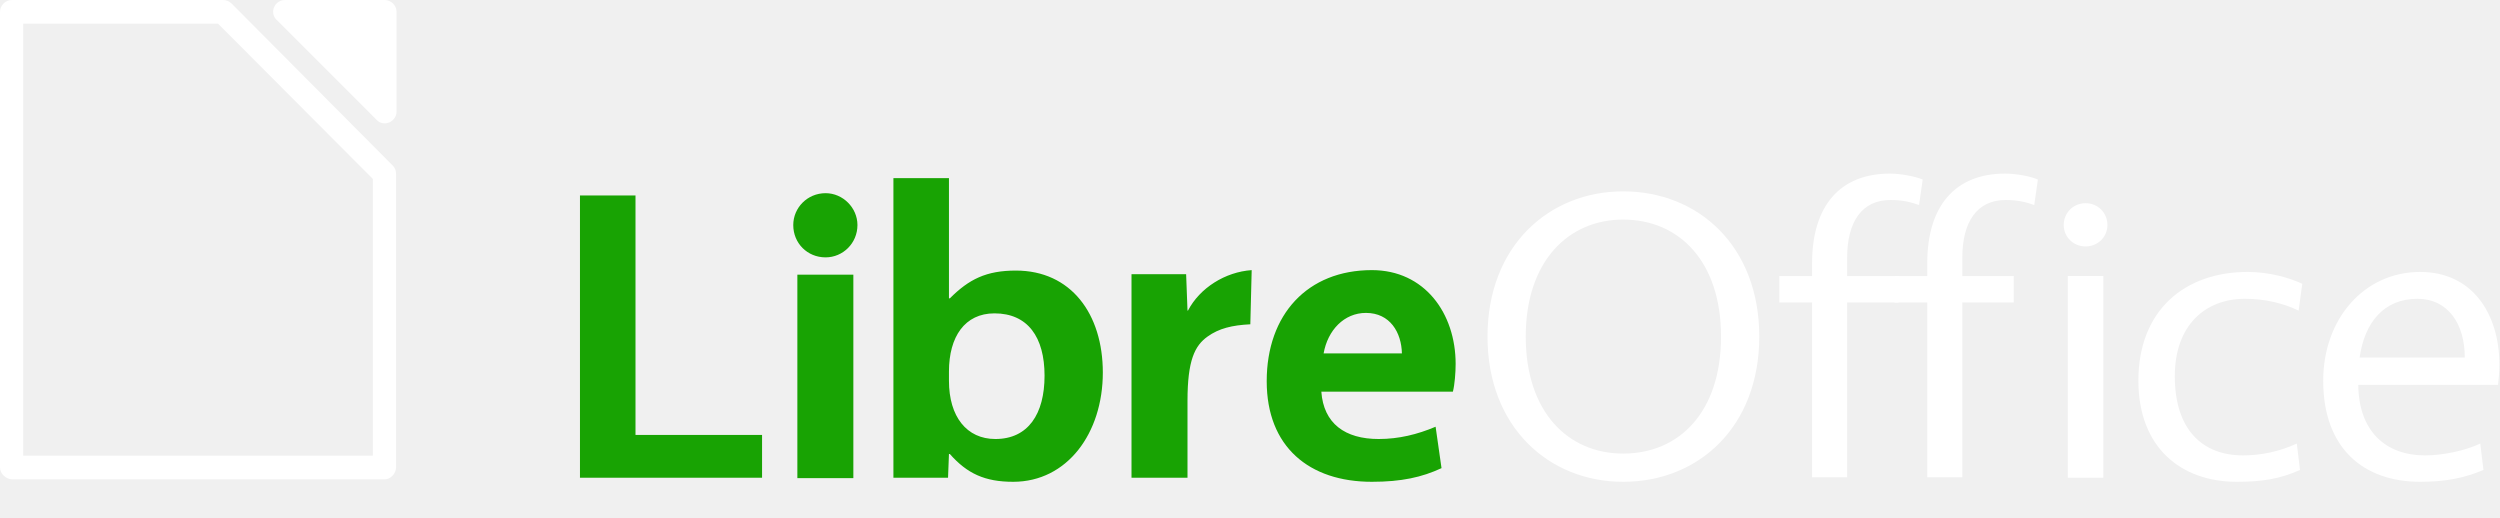
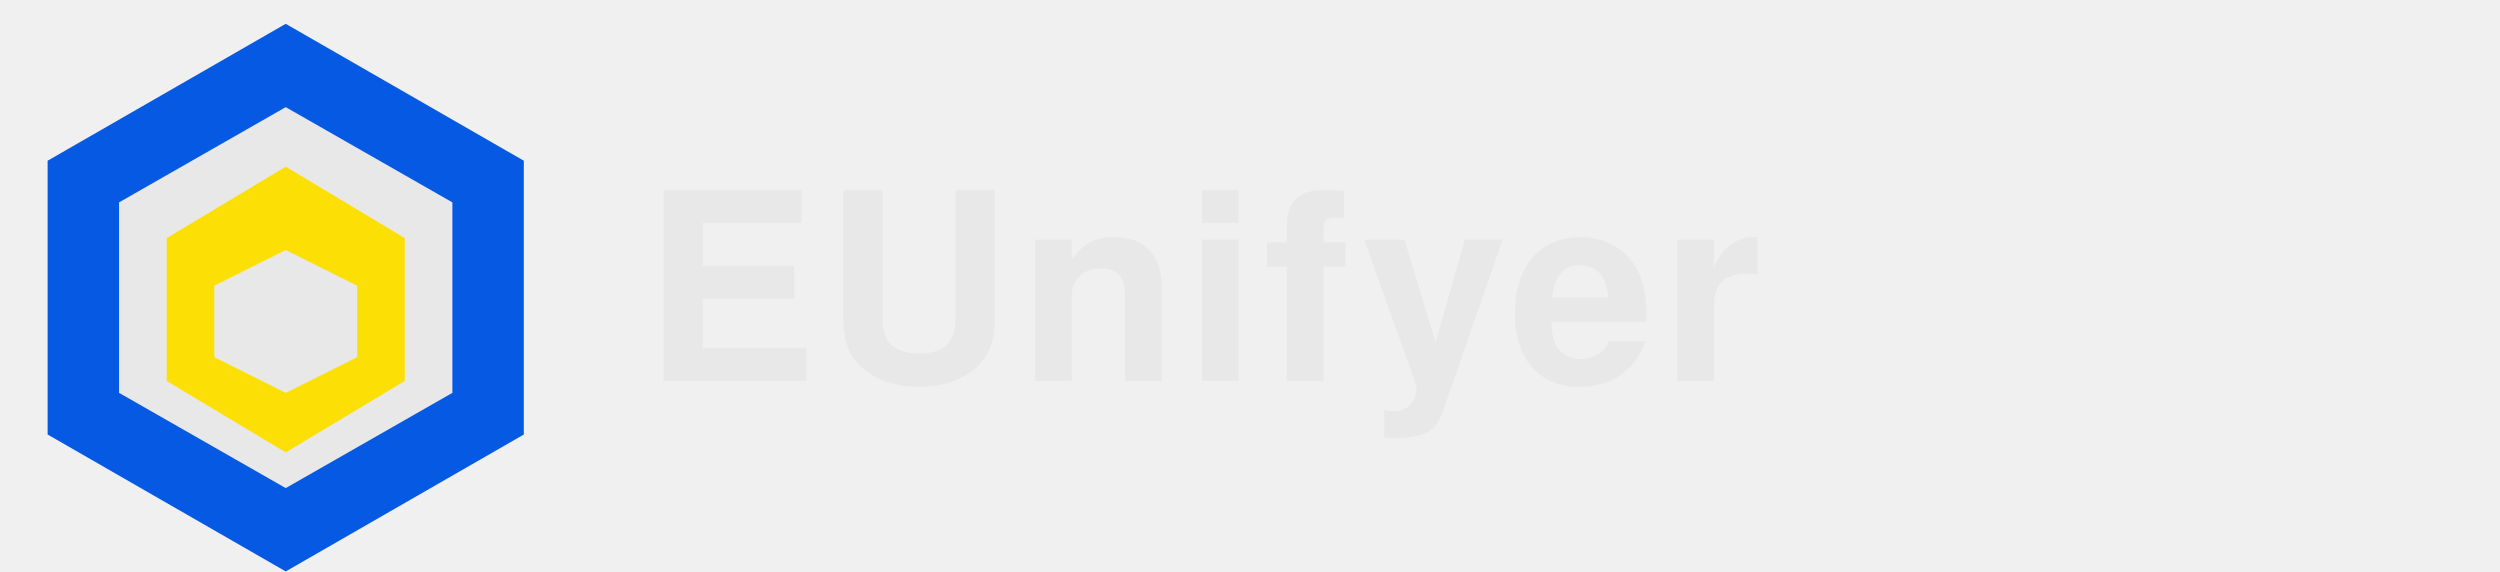
- <svg xmlns="http://www.w3.org/2000/svg" width="345.611" height="71.5" fill-rule="evenodd" stroke-linejoin="round" stroke-width="28.222" preserveAspectRatio="xMidYMid" viewBox="0 0 9144.293 1891.771" id="svg3">
-   <path fill="#18a303" d="m2121.35 714.926v1032.38h666.052v-156.522h-462.906v-875.858zm795.163 1034.045h204.811v-744.311h-204.81zm103.238-807.587c63.275.0 116.56-51.619 116.56-118.224.0-63.275-53.285-116.559-116.56-116.559-66.605.0-118.224 53.284-118.224 116.559.0 66.605 51.62 118.224 118.224 118.224m454.58 149.861h-3.33v-439.594h-203.146v1095.655h199.816l3.33-86.587h3.33c63.274 71.601 128.214 101.573 231.452 101.573 198.151.0 328.031-178.169 328.031-399.63.0-214.802-116.559-372.99-318.04-372.99-108.233.0-171.508 31.638-241.443 101.573m-3.33 268.086c0-128.215 58.28-213.137 166.513-213.137 121.554.0 183.164 86.587 183.164 228.123.0 139.871-59.944 231.453-179.833 231.453-104.903.0-169.843-81.59-169.843-213.137zm1107.311-371.324c-96.577 6.66-189.824 64.94-233.118 148.197h-1.66l-4.99-133.211h-199.815v744.313h204.81v-281.406c0-148.196 26.643-201.48 73.266-234.783 41.628-29.972 89.917-41.628 156.522-44.958zm745.978 343.017c0-184.83-113.23-343.017-306.384-343.017-234.783.0-384.645 161.518-384.645 406.292.0 239.778 154.857 367.993 384.645 367.993 108.232.0 183.164-16.65 254.765-49.954l-21.647-151.527c-66.605 28.308-134.875 44.96-208.141 44.96-123.22.0-201.481-56.615-209.807-173.174H5314.3c6.66-26.643 9.99-69.936 9.99-101.573m-328.032-186.494c88.253.0 129.88 71.601 131.545 148.197h-286.401c14.987-84.922 74.93-148.197 154.856-148.197" id="path1" />
-   <path fill="#fff" d="m5937.056 699.94c-271.416.0-496.207 199.815-496.207 531.176.0 331.361 224.791 531.176 496.207 531.176 274.746.0 497.874-199.815 497.874-531.176.0-331.361-223.128-531.176-497.874-531.176m0 103.238c204.811.0 358.004 153.192 358.004 427.938.0 276.411-153.193 427.938-358.004 427.938-201.48.0-356.338-151.527-356.338-427.938.0-274.746 154.857-427.938 356.338-427.938m691.03 159.852v46.624h-119.89v96.577h119.89v639.41H6756.3v-639.41h188.159v-96.577h-188.16v-66.605c0-133.21 54.95-211.471 158.188-211.471 46.625.0 76.597 8.32 104.904 18.316l13.32-93.247c-28.306-11.656-79.926-21.647-119.891-21.647-181.497.0-284.735 116.559-284.735 328.03z" id="path2" />
-   <path d="M84.922 86.587" id="path10" style="fill:#fff;fill-opacity:1" />
-   <path d="M43.294.001C19.982.001.0 19.982.0 43.294v1666.794c0 21.646 19.982 41.628 43.294 43.293h1363.74c21.646.0 41.628-21.647 41.628-43.293V636.08c0-11.656-3.33-21.647-11.656-29.973L847.551 13.322C839.221 4.992 827.569.001 815.913.001zM84.922 86.587H797.597L1363.74 654.396V1666.794H84.922z" id="path9" style="fill:#fff;fill-opacity:1" />
-   <path d="m1042.371.001c-16.652.0-33.303 9.99-39.964 26.642-6.66 14.986-3.33 33.302 8.33 44.958l366.329 366.328c11.656 13.322 29.972 16.652 46.623 9.99 14.986-6.66 26.642-21.646 26.642-38.298V41.628C1450.331 19.981 1430.349.0 1407.038.0z" id="path8" style="fill:#fff;fill-opacity:1" />
-   <path d="m9137.067 1407.62c3.33-26.642 4.99-49.954 4.99-73.266.0-188.16-99.908-339.686-289.732-339.686-204.811.0-354.672 171.508-354.672 397.965.0 249.77 149.86 369.66 354.672 369.66 91.582.0 159.852-13.322 231.452-43.294l-11.655-96.578c-56.615 26.642-138.206 43.294-201.481 43.294-146.531.0-243.11-89.917-244.774-258.095zm-294.728-314.71c111.563.0 173.173 91.582 173.173 214.802h-384.645c18.317-129.88 89.917-214.802 211.472-214.802" id="path7" style="fill:#fff;fill-opacity:1" />
-   <path d="m7954.826 1375.982c0-186.494 111.563-283.072 256.429-283.072 74.932.0 141.536 16.652 196.486 43.294l13.32-98.243c-46.622-21.647-119.888-43.293-199.815-43.293-228.123.0-399.631 138.205-399.631 397.965.0 243.11 154.857 369.66 359.668 369.66 91.583.0 156.522-9.99 231.453-43.294l-11.655-96.578c-64.941 29.973-133.212 43.294-196.485 43.294-148.197.0-249.77-93.248-249.77-289.733" id="path6" style="fill:#fff;fill-opacity:1" />
-   <path d="m7628.46 901.421c44.959.0 79.927-34.968 79.927-78.261.0-44.959-34.968-79.927-79.927-79.927-44.958.0-79.925 34.968-79.925 79.927.0 43.293 34.967 78.261 79.925 78.261" id="path5" style="fill:#fff;fill-opacity:1" />
-   <path d="m7563.52 1747.306h129.88v-737.652h-129.88z" id="path4" style="fill:#fff;fill-opacity:1" />
-   <path d="m7049.363 963.03v46.624h-119.89v96.577h119.89v639.41h128.214v-639.41h188.16v-96.577h-188.16v-66.605c0-133.21 54.95-211.471 158.189-211.471 46.623.0 76.595 8.32 104.903 18.316l13.32-93.247c-26.64-11.656-78.26-21.647-119.889-21.647-181.498.0-284.736 116.559-284.736 328.03z" id="path3" style="fill:#fff;fill-opacity:1" />
+ <svg xmlns="http://www.w3.org/2000/svg" width="210" height="48" viewBox="0 0 210 48">
+   <polygon points="24,2 44,13.5 44,36.5 24,48 4,36.5 4,13.5" fill="#0659E3" />
+   <polygon points="24,9 38,17 38,33 24,41 10,33 10,17" fill="#E8E8E8" />
+   <polygon points="24,14 34,20 34,32 24,38 14,32 14,20" fill="#FCDF05" />
+   <polygon points="24,21 30,24 30,30 24,33 18,30 18,24" fill="#E8E8E8" />
+   <text x="54" y="32" font-family="Helvetica, Arial, sans-serif" font-size="22" font-weight="600" fill="#E8E8E8" letter-spacing="0.5">EUnifyer</text>
</svg>
